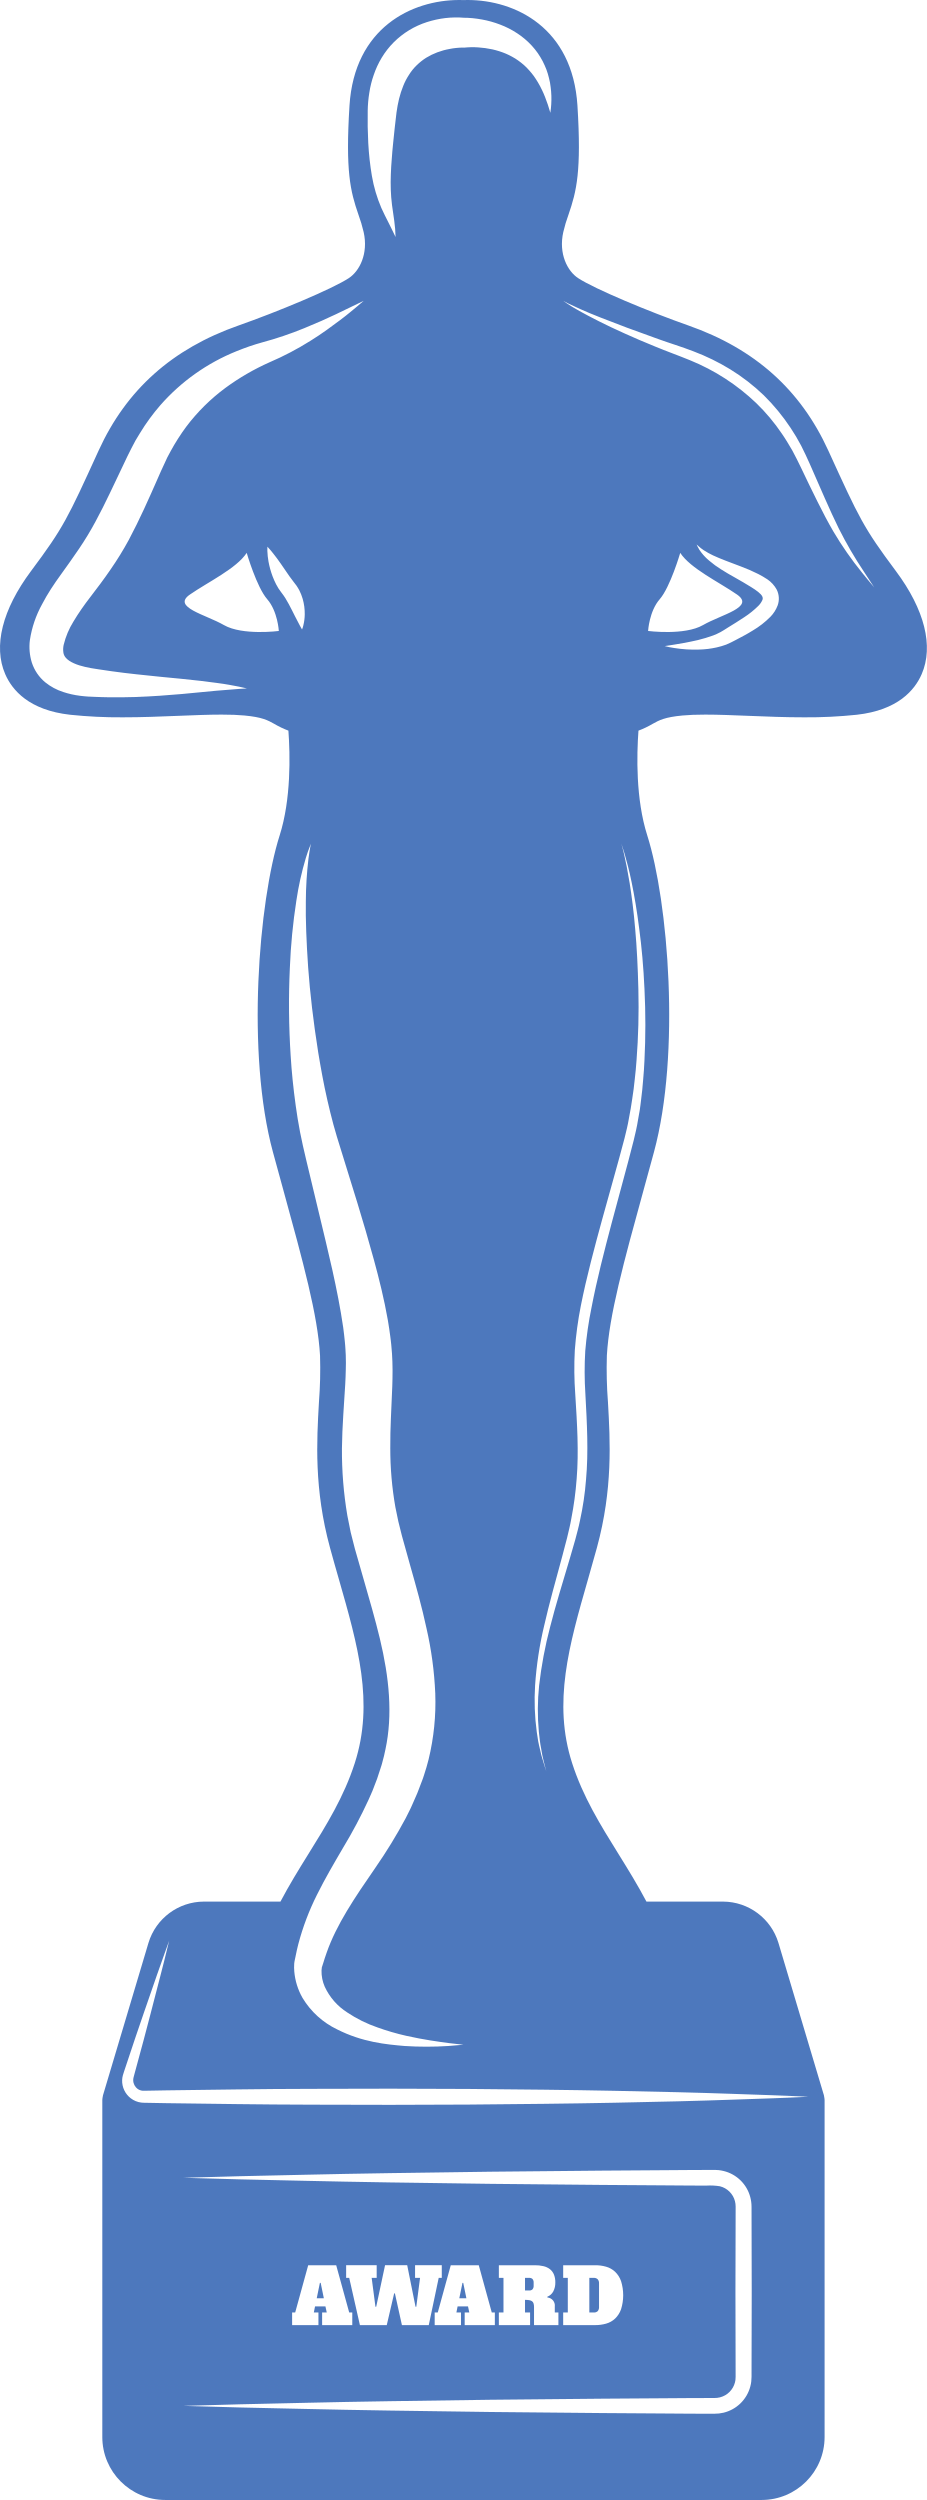
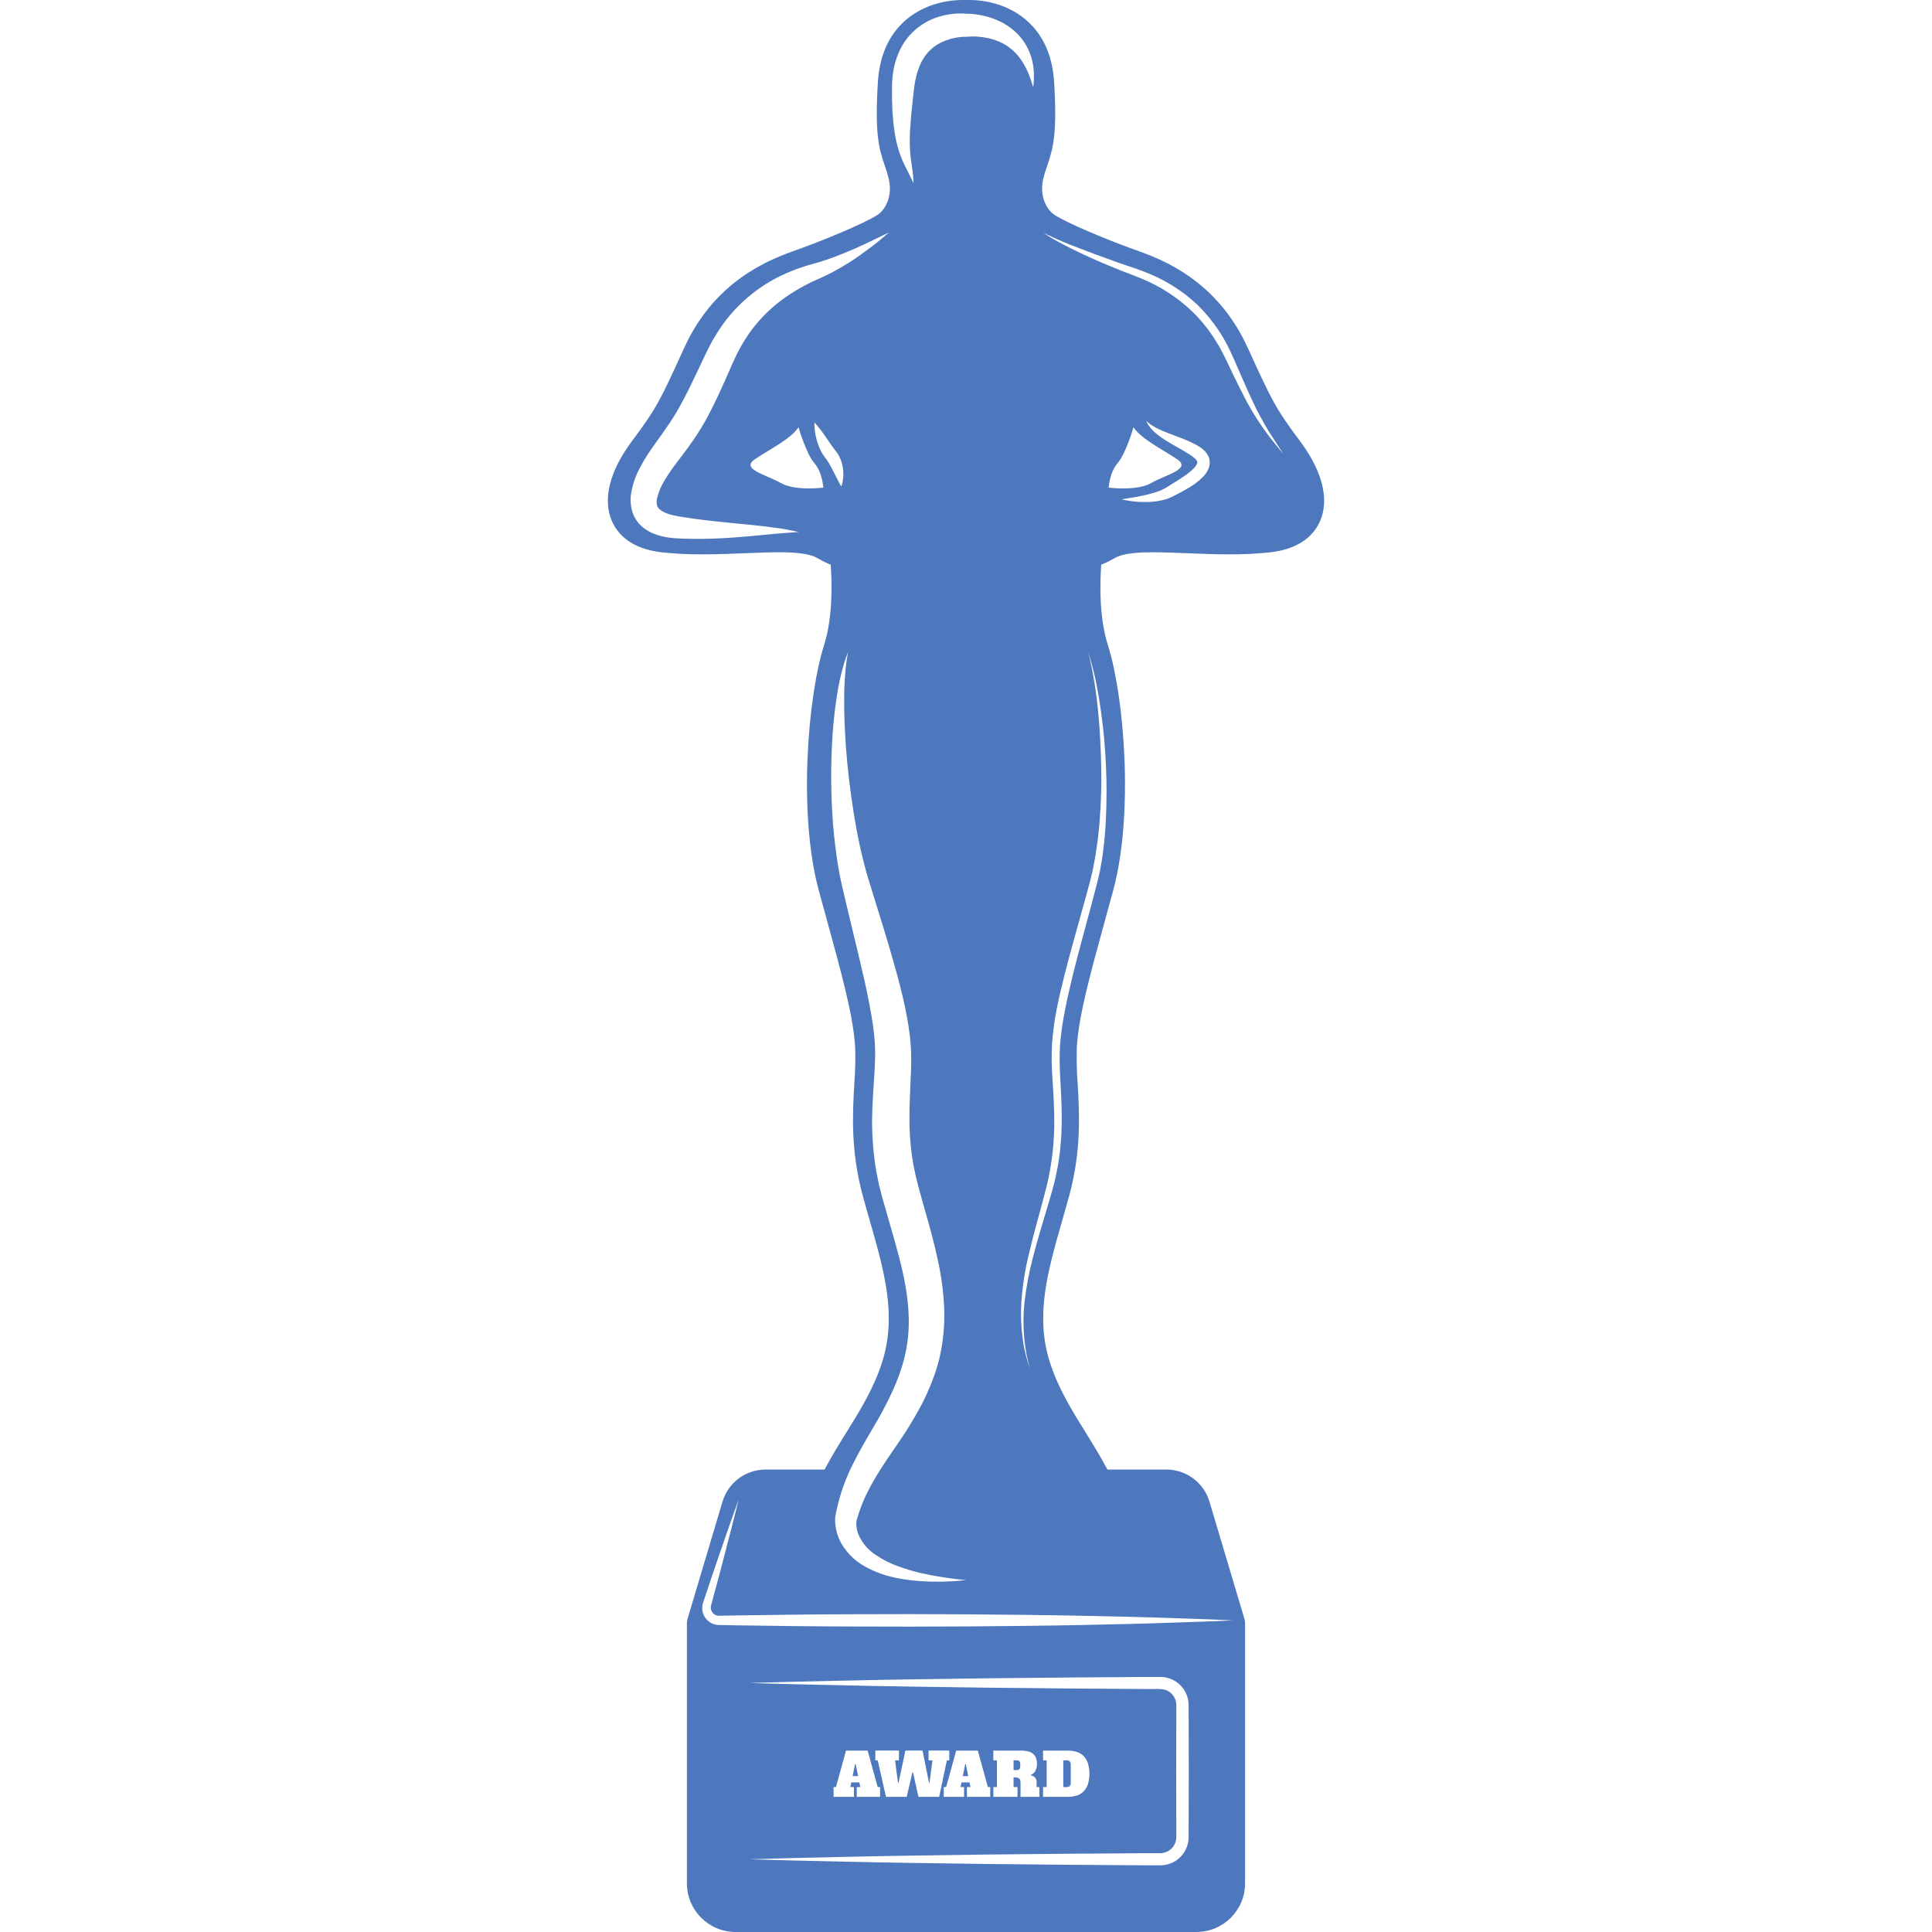
- <svg xmlns="http://www.w3.org/2000/svg" width="287.316" height="774.915" viewBox="0 0 287.316 774.915">
+ <svg xmlns="http://www.w3.org/2000/svg" width="400" height="400" viewBox="0 0 287.316 774.915">
  <g id="Group_249" data-name="Group 249" transform="translate(-506.964 -215.428)" opacity="0.77">
    <path id="Path_292" data-name="Path 292" d="M534.99,349.863l-.978,4.77h2.194l-.978-4.77Z" transform="translate(115.322 573.175)" fill="#1850aa" />
    <path id="Path_293" data-name="Path 293" d="M540.208,353.122a1.64,1.64,0,0,0,.347-1.168v-.863a1.649,1.649,0,0,0-.347-1.168,1.383,1.383,0,0,0-1.037-.353h-1.29v3.911h1.29A1.383,1.383,0,0,0,540.208,353.122Z" transform="translate(131.819 571.921)" fill="#1850aa" />
    <path id="Path_294" data-name="Path 294" d="M526.594,349.863l-.978,4.77h2.2l-.979-4.77Z" transform="translate(79.526 573.175)" fill="#1850aa" />
    <path id="Path_295" data-name="Path 295" d="M544.269,359.881a1.86,1.86,0,0,0,.405-1.348v-7.2a1.822,1.822,0,0,0-.426-1.347,1.643,1.643,0,0,0-1.195-.416h-1.384V360.3h1.384A1.616,1.616,0,0,0,544.269,359.881Z" transform="translate(147.969 571.921)" fill="#1850aa" />
    <path id="Path_296" data-name="Path 296" d="M763.692,355.05c-8.6-18.844-22.786-31.518-43.372-38.74-11.985-4.206-28.955-11.264-34.155-14.67-3.279-2.147-6.116-7.527-4.606-14.264a45.827,45.827,0,0,1,1.632-5.458c2.49-7.2,4.032-13.433,2.764-33.729-1.511-24.181-19.3-32.761-34.071-32.761-.511,0-.937.011-1.263.026-.326-.016-.753-.026-1.263-.026-14.769,0-32.555,8.58-34.066,32.761-1.269,20.3.268,26.528,2.763,33.729a46.669,46.669,0,0,1,1.632,5.458c1.511,6.737-1.326,12.117-4.605,14.264-5.2,3.405-22.176,10.464-34.155,14.67-20.586,7.222-34.776,19.9-43.377,38.74-9.664,21.181-10.9,23.9-20.97,37.387-8.916,11.948-11.754,23.3-8,31.95,2.153,4.964,7.39,11.175,20.123,12.591a147.145,147.145,0,0,0,16.275.795c5.9,0,11.648-.232,17.2-.458,4.832-.195,9.4-.384,13.464-.384,2.805,0,5.116.089,7.069.274,5.548.521,7.258,1.479,9.243,2.584a28.193,28.193,0,0,0,4.406,2.111c.552,7.58.852,21.27-2.716,32.487-6.474,20.349-10.4,67.548-2.069,98.181q1.626,5.977,3.148,11.49c6.248,22.733,10.764,39.161,11.443,51.567a134.64,134.64,0,0,1-.342,14.475c-.684,11.959-1.542,26.844,3.432,45.077.9,3.316,1.848,6.606,2.758,9.785,5.879,20.507,10.953,38.213,4.922,56.957-3.374,10.485-8.732,19.107-14.412,28.239-2.953,4.753-5.932,9.59-8.627,14.7h-23.76a18.005,18.005,0,0,0-17.149,12.785l-14.1,47.251c-.021.058-.016.116-.032.179a5.972,5.972,0,0,0-.126.705c-.011.137-.037.269-.037.405-.005.053-.016.1-.016.153v104.5a19.522,19.522,0,0,0,19.5,19.5H743.059a19.523,19.523,0,0,0,19.5-19.5v-104.5c0-.053-.016-.1-.016-.153-.005-.137-.026-.268-.042-.405a5.042,5.042,0,0,0-.121-.705c-.016-.063-.016-.121-.032-.179l-14.1-47.251A18.01,18.01,0,0,0,731.1,804.859h-23.76c-2.7-5.111-5.68-9.948-8.632-14.7-5.674-9.133-11.038-17.754-14.412-28.239-6.032-18.744-.953-36.45,4.927-56.957.91-3.179,1.853-6.469,2.758-9.785,4.974-18.233,4.116-33.118,3.432-45.077a133.37,133.37,0,0,1-.342-14.475c.679-12.406,5.19-28.834,11.443-51.567q1.516-5.519,3.143-11.49c8.327-30.634,4.411-77.832-2.064-98.181-3.59-11.269-3.284-24.918-2.727-32.487a28.039,28.039,0,0,0,4.411-2.111c1.985-1.105,3.7-2.063,9.248-2.584,1.948-.184,4.263-.274,7.069-.274,4.064,0,8.627.189,13.459.384,5.558.226,11.3.458,17.2.458a147.085,147.085,0,0,0,16.275-.795c12.732-1.416,17.975-7.627,20.128-12.591,3.758-8.653.916-20-8-31.95C774.6,378.952,773.356,376.23,763.692,355.05ZM706.719,544.233c-.058,1.969-.252,3.963-.41,5.99-.126,2.021-.379,4.063-.632,6.127-.137,1.032-.232,2.069-.4,3.116-.184,1.042-.369,2.095-.558,3.148-.326,2.137-.832,4.19-1.326,6.269-2.111,8.39-4.516,16.843-6.806,25.544-2.29,8.674-4.585,17.5-6.29,26.386a113.009,113.009,0,0,0-1.921,13.338,105.777,105.777,0,0,0,.037,13.359c.484,8.932.99,17.912.2,26.565a91.622,91.622,0,0,1-1.869,12.648c-.41,2.084-.974,4.016-1.474,5.974-.563,1.942-1.121,3.869-1.669,5.764-2.242,7.532-4.426,14.606-6.106,21.212a128.439,128.439,0,0,0-3.427,18.238,72.64,72.64,0,0,0-.079,14.3c.2,1.974.406,3.742.716,5.253a35.377,35.377,0,0,0,.784,3.858c.521,2.074.8,3.179.8,3.179l-.974-3.132a35.523,35.523,0,0,1-1-3.816c-.168-.763-.4-1.574-.542-2.458l-.432-2.811a73.518,73.518,0,0,1-.516-14.47,111.8,111.8,0,0,1,2.832-18.575c1.526-6.716,3.542-13.875,5.59-21.439q.742-2.827,1.5-5.727c.453-1.958.979-3.958,1.305-5.932a104.332,104.332,0,0,0,1.653-12.3c.7-8.432.137-17.175-.426-26.17a107.857,107.857,0,0,1-.142-13.764A115.672,115.672,0,0,1,687,620.176c1.8-9.043,4.19-17.886,6.558-26.565s4.863-17.212,7-25.407c.511-2.079,1.032-4.143,1.358-6.164.384-2.026.758-4.032,1.026-6.063.3-2.016.6-4.016.774-6.006.205-1.99.447-3.948.552-5.9a216.871,216.871,0,0,0,.569-21.991c-.174-6.822-.474-13.08-.979-18.607-.458-5.532-1.095-10.332-1.716-14.27-.647-3.932-1.258-7.011-1.753-9.09l-.811-3.179.99,3.132c.595,2.058,1.426,5.1,2.221,9.022s1.627,8.716,2.316,14.254c.748,5.527,1.316,11.806,1.627,18.675A220.128,220.128,0,0,1,706.719,544.233Zm-85.559,229.15c.526-1.253,1.179-2.553,1.611-3.779l.71-1.858.363-.931.347-1.063.706-2.158.352-1.079.227-.837c.374-1.311.689-2.642.958-3.984,2.321-10.743,1.163-22.36-1.726-34.35-1.448-6-3.221-12.117-5.032-18.386q-1.358-4.745-2.721-9.5l-1.295-5.09-1.032-5.179a120.256,120.256,0,0,1-1.674-20.875c.074-6.864.669-13.549,1.016-19.76.079-1.526.158-3.137.174-4.511.005-.732.053-1.347.037-2.163l-.042-2.4-.111-2.026c-.026-.721-.121-1.463-.179-2.19-.116-1.458-.337-2.948-.511-4.416-.863-5.922-2.053-11.9-3.363-17.8-2.674-11.806-5.585-23.344-8.159-34.334-.631-2.69-1.311-5.579-1.842-8.348s-.984-5.522-1.347-8.217c-.742-5.39-1.279-10.585-1.574-15.58a246.461,246.461,0,0,1-.242-27.2,183.078,183.078,0,0,1,2.021-20.828,94.24,94.24,0,0,1,2.916-13.138c.448-1.484.858-2.606,1.158-3.342l.442-1.121s-.374,1.616-.769,4.648a116.555,116.555,0,0,0-.816,13.2c-.095,5.7.179,12.611.716,20.5.574,7.89,1.6,16.764,3.116,26.323.789,4.774,1.674,9.722,2.826,14.759.563,2.527,1.211,5.058,1.884,7.616.69,2.563,1.463,5.037,2.322,7.78,3.321,10.748,6.937,22.054,10.216,34.092,1.647,6.021,3.195,12.254,4.348,18.812.258,1.658.552,3.306.748,5.011.1.853.232,1.69.3,2.563l.231,2.748.121,2.4c.042.784.037,1.769.053,2.648.016,1.837-.042,3.443-.089,5.143-.247,6.674-.668,12.964-.616,19.154a105.14,105.14,0,0,0,1.569,18.207l.921,4.458,1.105,4.432q1.3,4.7,2.611,9.374c1.784,6.285,3.59,12.669,5,19.254a111.714,111.714,0,0,1,2.737,20.249,75.034,75.034,0,0,1-2.063,20.459c-.416,1.653-.884,3.279-1.421,4.874l-.2.6-.094.3-.163.442-.405,1.063-.805,2.121-.411,1.063-.505,1.158-1.005,2.289c-.652,1.563-1.405,2.89-2.095,4.327a155.954,155.954,0,0,1-9.4,15.359c-6.458,9.348-12.059,17.633-15.1,26.323-.421,1.069-.7,2.169-1.063,3.237l-.258.8-.132.4c.011-.063-.063.279.011-.116l-.011.053s-.005-.037-.016.021a7.124,7.124,0,0,0-.121,1.121,11.875,11.875,0,0,0,.99,5.016,18.792,18.792,0,0,0,6.985,8,40.48,40.48,0,0,0,9.39,4.648,75.358,75.358,0,0,0,8.89,2.59c5.516,1.237,10,1.821,13.038,2.237l4.695.532-4.721.39a105.052,105.052,0,0,1-13.475,0c-5.8-.495-13.08-1.169-20.923-5.132a25.291,25.291,0,0,1-10.748-9.759,19.97,19.97,0,0,1-2.563-8.18,15.379,15.379,0,0,1-.026-2.426l.048-.421.021-.168.063-.332.095-.463.2-.942c.274-1.247.5-2.537.858-3.8a78.785,78.785,0,0,1,5.764-15.233c2.469-4.99,5.327-9.853,8.148-14.669A150.219,150.219,0,0,0,621.159,773.383ZM536.452,431.435l-2.174-.095c-.9-.084-1.653-.111-2.511-.242a27.5,27.5,0,0,1-5.237-1.179,17.222,17.222,0,0,1-5.558-3.006,13.242,13.242,0,0,1-4.153-6.137,16.529,16.529,0,0,1-.59-6.958A33.251,33.251,0,0,1,520,402.732c.858-1.632,1.768-3.216,2.753-4.732q.726-1.129,1.526-2.284l1.511-2.132c1.969-2.721,3.9-5.448,5.737-8.153a95.83,95.83,0,0,0,5.027-8.311c3.116-5.716,5.927-11.985,8.859-18.059.726-1.532,1.416-3.021,2.284-4.679l1.258-2.395,1.4-2.316a63.386,63.386,0,0,1,6.269-8.6,62.467,62.467,0,0,1,23.634-16.775c1.353-.568,2.711-1.042,4.032-1.521,1.342-.447,2.711-.884,3.927-1.211a109.256,109.256,0,0,0,13.053-4.411c3.827-1.563,7.159-3.037,9.864-4.342,5.443-2.627,8.553-4.132,8.553-4.132L617.8,310.3c-1.253,1.026-3.063,2.6-5.5,4.416s-5.4,4.053-9.043,6.311a91.731,91.731,0,0,1-12.78,6.711,73.941,73.941,0,0,0-13.638,7.922,59.676,59.676,0,0,0-12.122,12,65.261,65.261,0,0,0-4.832,7.569l-1.079,2.016-.968,2.1c-.653,1.337-1.337,2.927-2.016,4.469-2.732,6.216-5.516,12.527-8.916,18.928A99.548,99.548,0,0,1,541.2,392c-2.016,2.953-4.122,5.732-6.2,8.438l-1.479,1.958c-.447.605-.889,1.226-1.331,1.874-.869,1.274-1.711,2.537-2.453,3.806A24.688,24.688,0,0,0,526.7,415.3a6.556,6.556,0,0,0-.069,2.537,3.071,3.071,0,0,0,.889,1.642c1.021,1.137,3.358,2.126,5.806,2.663.59.147,1.3.258,1.843.379.721.116,1.437.232,2.142.342,1.442.242,2.763.411,4.1.605,2.689.374,5.327.705,7.858.968,5.069.569,9.769.995,13.954,1.405s7.853.842,10.869,1.263c3.016.379,5.369.863,6.969,1.168l2.437.548-2.485.153c-1.621.1-3.984.305-6.984.558-6,.537-14.543,1.563-25.023,1.947-2.621.074-5.353.121-8.211.084C539.368,431.53,537.863,431.509,536.452,431.435Zm84.491-181.751a39.056,39.056,0,0,1,.49-5.485,30.268,30.268,0,0,1,1.369-5.527,27.454,27.454,0,0,1,2.484-5.369,25.243,25.243,0,0,1,3.742-4.785,25.618,25.618,0,0,1,10.269-6.243,31.123,31.123,0,0,1,5.711-1.247q1.445-.166,2.895-.19c.49-.011.974-.005,1.474.01.473.016.853.032,1.442.084.4-.005.716.005,1.095.021.505.021,1,.058,1.495.105.99.095,1.958.237,2.921.411a30.9,30.9,0,0,1,5.664,1.584,26.4,26.4,0,0,1,5.279,2.695,21.834,21.834,0,0,1,2.39,1.784,23.3,23.3,0,0,1,2.142,2.058,21.985,21.985,0,0,1,1.848,2.295,25.375,25.375,0,0,1,1.51,2.49,27.317,27.317,0,0,1,1.169,2.611,22.749,22.749,0,0,1,.81,2.69,18.574,18.574,0,0,1,.5,2.711c.148.9.163,1.811.226,2.7a28.964,28.964,0,0,1-.316,5.306l-.773-2.511c-.316-.816-.563-1.611-.874-2.395-.331-.779-.616-1.569-1.011-2.3-.358-.747-.742-1.469-1.158-2.169-.379-.71-.874-1.347-1.295-2.005a22.721,22.721,0,0,0-1.479-1.811,18.574,18.574,0,0,0-1.6-1.616c-.574-.49-1.148-.958-1.753-1.384a16.079,16.079,0,0,0-1.868-1.169,20.732,20.732,0,0,0-1.969-.968,24.978,24.978,0,0,0-4.185-1.332,30.058,30.058,0,0,0-4.4-.616c-.737-.047-1.479-.074-2.211-.058-.363.005-.726.021-1.079.047-.316.016-.768.047-.9.074l-.795-.005-.81.037c-.321.016-.658.042-.99.079a19.94,19.94,0,0,0-2.011.3,21.707,21.707,0,0,0-3.869,1.053,20.131,20.131,0,0,0-3.464,1.69,17.971,17.971,0,0,0-2.926,2.321,15.1,15.1,0,0,0-2.369,2.927,18.71,18.71,0,0,0-1.816,3.49,29.548,29.548,0,0,0-1.284,3.963,43.54,43.54,0,0,0-.8,4.29l-.558,4.827-.495,4.779c-.153,1.595-.321,3.206-.416,4.8-.153,1.6-.216,3.179-.284,4.769s-.063,3.158-.016,4.732c.031,1.574.195,3.137.379,4.737l.695,4.9a41.315,41.315,0,0,1,.405,5.037c-.721-1.526-1.432-3.011-2.19-4.484-.726-1.479-1.527-2.953-2.211-4.527a43.948,43.948,0,0,1-2.937-9.948,89.345,89.345,0,0,1-1.121-10.159c-.089-1.684-.126-3.4-.179-5.079C620.923,253.021,620.917,251.494,620.943,249.683Zm61.968,59.726c.895.447,2.232,1.063,3.937,1.832,3.411,1.548,8.406,3.469,14.406,5.737,3.011,1.095,6.279,2.279,9.732,3.537s7.122,2.342,10.97,3.827a67.794,67.794,0,0,1,11.359,5.564,61.6,61.6,0,0,1,10.375,8.027,63.2,63.2,0,0,1,8.332,10.122,61.852,61.852,0,0,1,3.3,5.564c.932,1.895,1.8,3.653,2.637,5.585,3.243,7.353,6.148,14.259,8.969,19.975a124.631,124.631,0,0,0,7.764,13.359l3.227,4.937-.99-1.184c-.642-.774-1.605-1.895-2.769-3.374a104.821,104.821,0,0,1-8.927-12.827c-1.627-2.806-3.263-5.906-4.9-9.216s-3.358-6.806-5.064-10.443c-.805-1.732-1.795-3.616-2.737-5.406-1.021-1.716-2.021-3.463-3.206-5.158a59.628,59.628,0,0,0-7.979-9.517,65.226,65.226,0,0,0-20.5-13.259c-3.616-1.484-7.343-2.806-10.754-4.227-3.427-1.379-6.632-2.774-9.574-4.1-5.89-2.626-10.664-5.121-13.959-6.937-1.658-.9-2.895-1.716-3.742-2.258-.826-.579-1.263-.89-1.263-.89Zm33,105.835c.911-.153,2.016-.342,3.279-.558,1.258-.232,2.658-.537,4.158-.874A45.343,45.343,0,0,0,728,412.407a18.63,18.63,0,0,0,2.284-1.042l1.074-.632c.416-.263.832-.526,1.253-.795,1.69-1.032,3.39-2.095,5.043-3.195a27.176,27.176,0,0,0,4.416-3.563,5.864,5.864,0,0,0,1.2-1.747,1.293,1.293,0,0,0-.005-1.084c-.374-.89-1.9-1.974-3.563-3-1.532-.974-3.211-1.906-4.763-2.806-1.574-.884-3.1-1.737-4.459-2.632a28.816,28.816,0,0,1-3.621-2.637,15.98,15.98,0,0,1-2.442-2.495,10.1,10.1,0,0,1-1.2-1.879l-.331-.7.579.516a14.157,14.157,0,0,0,1.679,1.29,24.451,24.451,0,0,0,2.826,1.568c1.137.526,2.432,1.074,3.885,1.632,1.474.558,3.068,1.163,4.758,1.805a51.523,51.523,0,0,1,5.416,2.358c.495.253.947.505,1.369.747a16.388,16.388,0,0,1,1.469.916,9.241,9.241,0,0,1,2.816,3.085,6.208,6.208,0,0,1,.316,5,10.042,10.042,0,0,1-2.242,3.505,26.96,26.96,0,0,1-5.443,4.237c-1.843,1.153-3.706,2.116-5.459,3.032l-1.305.668-1.495.679a22.587,22.587,0,0,1-2.958.868,27.394,27.394,0,0,1-5.353.663,40.21,40.21,0,0,1-7.832-.484,25.808,25.808,0,0,1-2.9-.59Zm-8.058-4.237s.337-6.106,3.6-9.843,6.359-14.364,6.359-14.364c3.206,4.874,11.975,9.011,17.612,12.922s-4.837,6.164-10.553,9.459S707.851,411.007,707.851,411.007Zm-115.32-14.5a23.81,23.81,0,0,1-1.094-2.474,26.7,26.7,0,0,1-1.247-4.521,24.273,24.273,0,0,1-.358-3.332,12.173,12.173,0,0,1,.016-1.3s.342.342.868.963,1.237,1.505,2.037,2.574,1.658,2.326,2.553,3.642c.895,1.3,1.821,2.7,2.727,3.811.358.453.568.716.842,1.1.279.426.605.937.848,1.4a15.436,15.436,0,0,1,1.058,2.669,16.724,16.724,0,0,1,.642,4.842,15.224,15.224,0,0,1-.437,3.4,7.39,7.39,0,0,1-.405,1.263s-.263-.426-.642-1.142c-.395-.711-.911-1.716-1.5-2.879s-1.226-2.479-1.932-3.785c-.347-.658-.726-1.295-1.105-1.921l-.542-.811c-.253-.316-.568-.758-.742-1A16.054,16.054,0,0,1,592.531,396.511Zm.858,14.5s-11.3,1.463-17.017-1.827-16.191-5.548-10.553-9.459,14.412-8.048,17.612-12.922c0,0,3.095,10.632,6.358,14.364S593.389,411.007,593.389,411.007ZM545.064,858.653c.137-.532.247-.784.374-1.19.247-.732.49-1.463.731-2.184,1.927-5.758,3.664-11.048,5.3-15.707,1.616-4.664,3.027-8.732,4.184-12.085s2.106-5.969,2.753-7.759.989-2.737.989-2.737l-.695,2.826c-.447,1.848-1.1,4.558-2.006,7.985l-3.206,12.38c-1.211,4.79-2.695,10.153-4.279,16.017l-.6,2.221c-.089.342-.237.821-.274,1.058a3.023,3.023,0,0,0-.078.779,3.349,3.349,0,0,0,1.41,2.684,3.113,3.113,0,0,0,.679.358,3.8,3.8,0,0,0,.642.168l.537.026h.116l.158-.005.311-.005,1.263-.021,5.148-.095c6.958-.089,14.3-.19,21.886-.29s15.433-.168,23.4-.179,16.064-.037,24.16-.052c8.1.026,16.191.052,24.165.084,7.969.079,15.812.158,23.4.232,7.59.058,14.928.237,21.886.347,6.953.153,13.533.295,19.607.432,12.143.295,22.265.721,29.35.937,3.543.105,6.322.268,8.222.342l2.911.137s-1.016.042-2.911.131c-1.9.074-4.679.242-8.222.342-7.085.216-17.207.642-29.35.937-6.074.137-12.654.279-19.607.437-6.958.105-14.3.289-21.886.342-7.59.074-15.433.153-23.4.231-7.974.032-16.07.058-24.165.084-8.1-.016-16.191-.037-24.16-.053s-15.812-.084-23.4-.179-14.928-.2-21.886-.289l-5.148-.095-1.263-.021-.742-.016-.637-.053a6.645,6.645,0,0,1-1.753-.468,7.018,7.018,0,0,1-1.458-.842,6.849,6.849,0,0,1-2.7-5.648A6.31,6.31,0,0,1,545.064,858.653Zm78.274,71.779h.237l2.742-12.859h6.869l2.579,12.859H636l1.168-8.943h-1.548v-3.916H643.9v3.916h-.953l-3.079,14.643h-8.322l-2.174-9.827h-.237l-2.289,9.827h-8.322l-3.316-14.643h-.953v-3.916h9.469v3.916H622.17Zm28.692-.1h-3.221l-.379,1.89h1.426v3.911H641.7v-3.911h.953l4.032-14.648h8.68l4.032,14.648h.952v3.911H651v-3.911h1.432Zm-36.824,1.89h.953v3.911h-9.348v-3.911h1.432l-.406-1.89h-3.221l-.379,1.89h1.432v3.911H597.51v-3.911h.952l4.032-14.648h8.68Zm12.711,27.492c19.233-.326,41.677-.595,65.726-.774l18.307-.126q4.642-.031,9.337-.068,2.345,0,4.7-.011l2.363-.005a6.755,6.755,0,0,0,1.758-.2,6.4,6.4,0,0,0,4.658-4.6,6.026,6.026,0,0,0,.153-.742c.042-.179.053-.874.063-.984l-.005-2.39-.01-4.785q-.024-9.585-.042-19.212.024-9.625.047-19.212l.011-4.785.005-2.39a6.808,6.808,0,0,0-.216-1.732,6.41,6.41,0,0,0-4.658-4.6,18.748,18.748,0,0,0-4.127-.21q-2.353,0-4.7-.011-4.7-.04-9.337-.069l-18.307-.126c-12.027-.116-23.649-.232-34.666-.337-11.022-.158-21.444-.3-31.06-.437-19.238-.284-35.271-.737-46.493-.953-11.222-.311-17.633-.49-17.633-.49l17.633-.489c11.222-.216,27.255-.669,46.493-.953,9.617-.137,20.039-.284,31.06-.437,11.017-.105,22.639-.221,34.666-.337l18.307-.126q4.642-.039,9.337-.068l4.7-.016,2.363-.005.416.005.295.016.611.032a11,11,0,0,1,1.6.279,11.292,11.292,0,0,1,8.248,8.08,11.851,11.851,0,0,1,.395,2.984l.005,2.39.01,4.785q.016,9.577.042,19.212-.024,9.617-.042,19.212l-.01,4.785-.005,2.39c-.031.679-.016.784-.084,1.4a10.968,10.968,0,0,1-.306,1.59,11.317,11.317,0,0,1-8.253,8.08,11.946,11.946,0,0,1-2.921.331l-2.363-.005q-2.353-.008-4.7-.01-4.7-.04-9.337-.068l-18.307-.126c-24.049-.179-46.493-.447-65.726-.774-19.238-.284-35.271-.742-46.493-.958l-17.633-.495s6.411-.173,17.633-.489C592.646,960.456,608.68,960,627.918,959.714Zm33.676-38.224v-3.916h11.185a11.016,11.016,0,0,1,2.637.289,5.174,5.174,0,0,1,1.99.916,4.145,4.145,0,0,1,1.253,1.658,6.341,6.341,0,0,1,.437,2.506,5.746,5.746,0,0,1-.626,2.742,3.522,3.522,0,0,1-1.853,1.648l.026.237a2.507,2.507,0,0,1,2.289,2.816v1.837h1.121v3.911h-7.559v-5.606a3.512,3.512,0,0,0-.158-1.158,1.282,1.282,0,0,0-.5-.668,2.311,2.311,0,0,0-.874-.311,8.5,8.5,0,0,0-1.263-.084v3.916h1.574v3.911h-9.68v-3.911h1.432V921.49Zm19.939,0v-3.916h9.921a12.111,12.111,0,0,1,3.422.468,6.723,6.723,0,0,1,2.753,1.563,7.4,7.4,0,0,1,1.837,2.874,14.7,14.7,0,0,1,0,8.764,7.473,7.473,0,0,1-1.837,2.864,6.713,6.713,0,0,1-2.753,1.558,12.109,12.109,0,0,1-3.422.469h-9.921v-3.911h1.432V921.49Z" transform="translate(0 0)" fill="#1850aa" />
  </g>
</svg>
